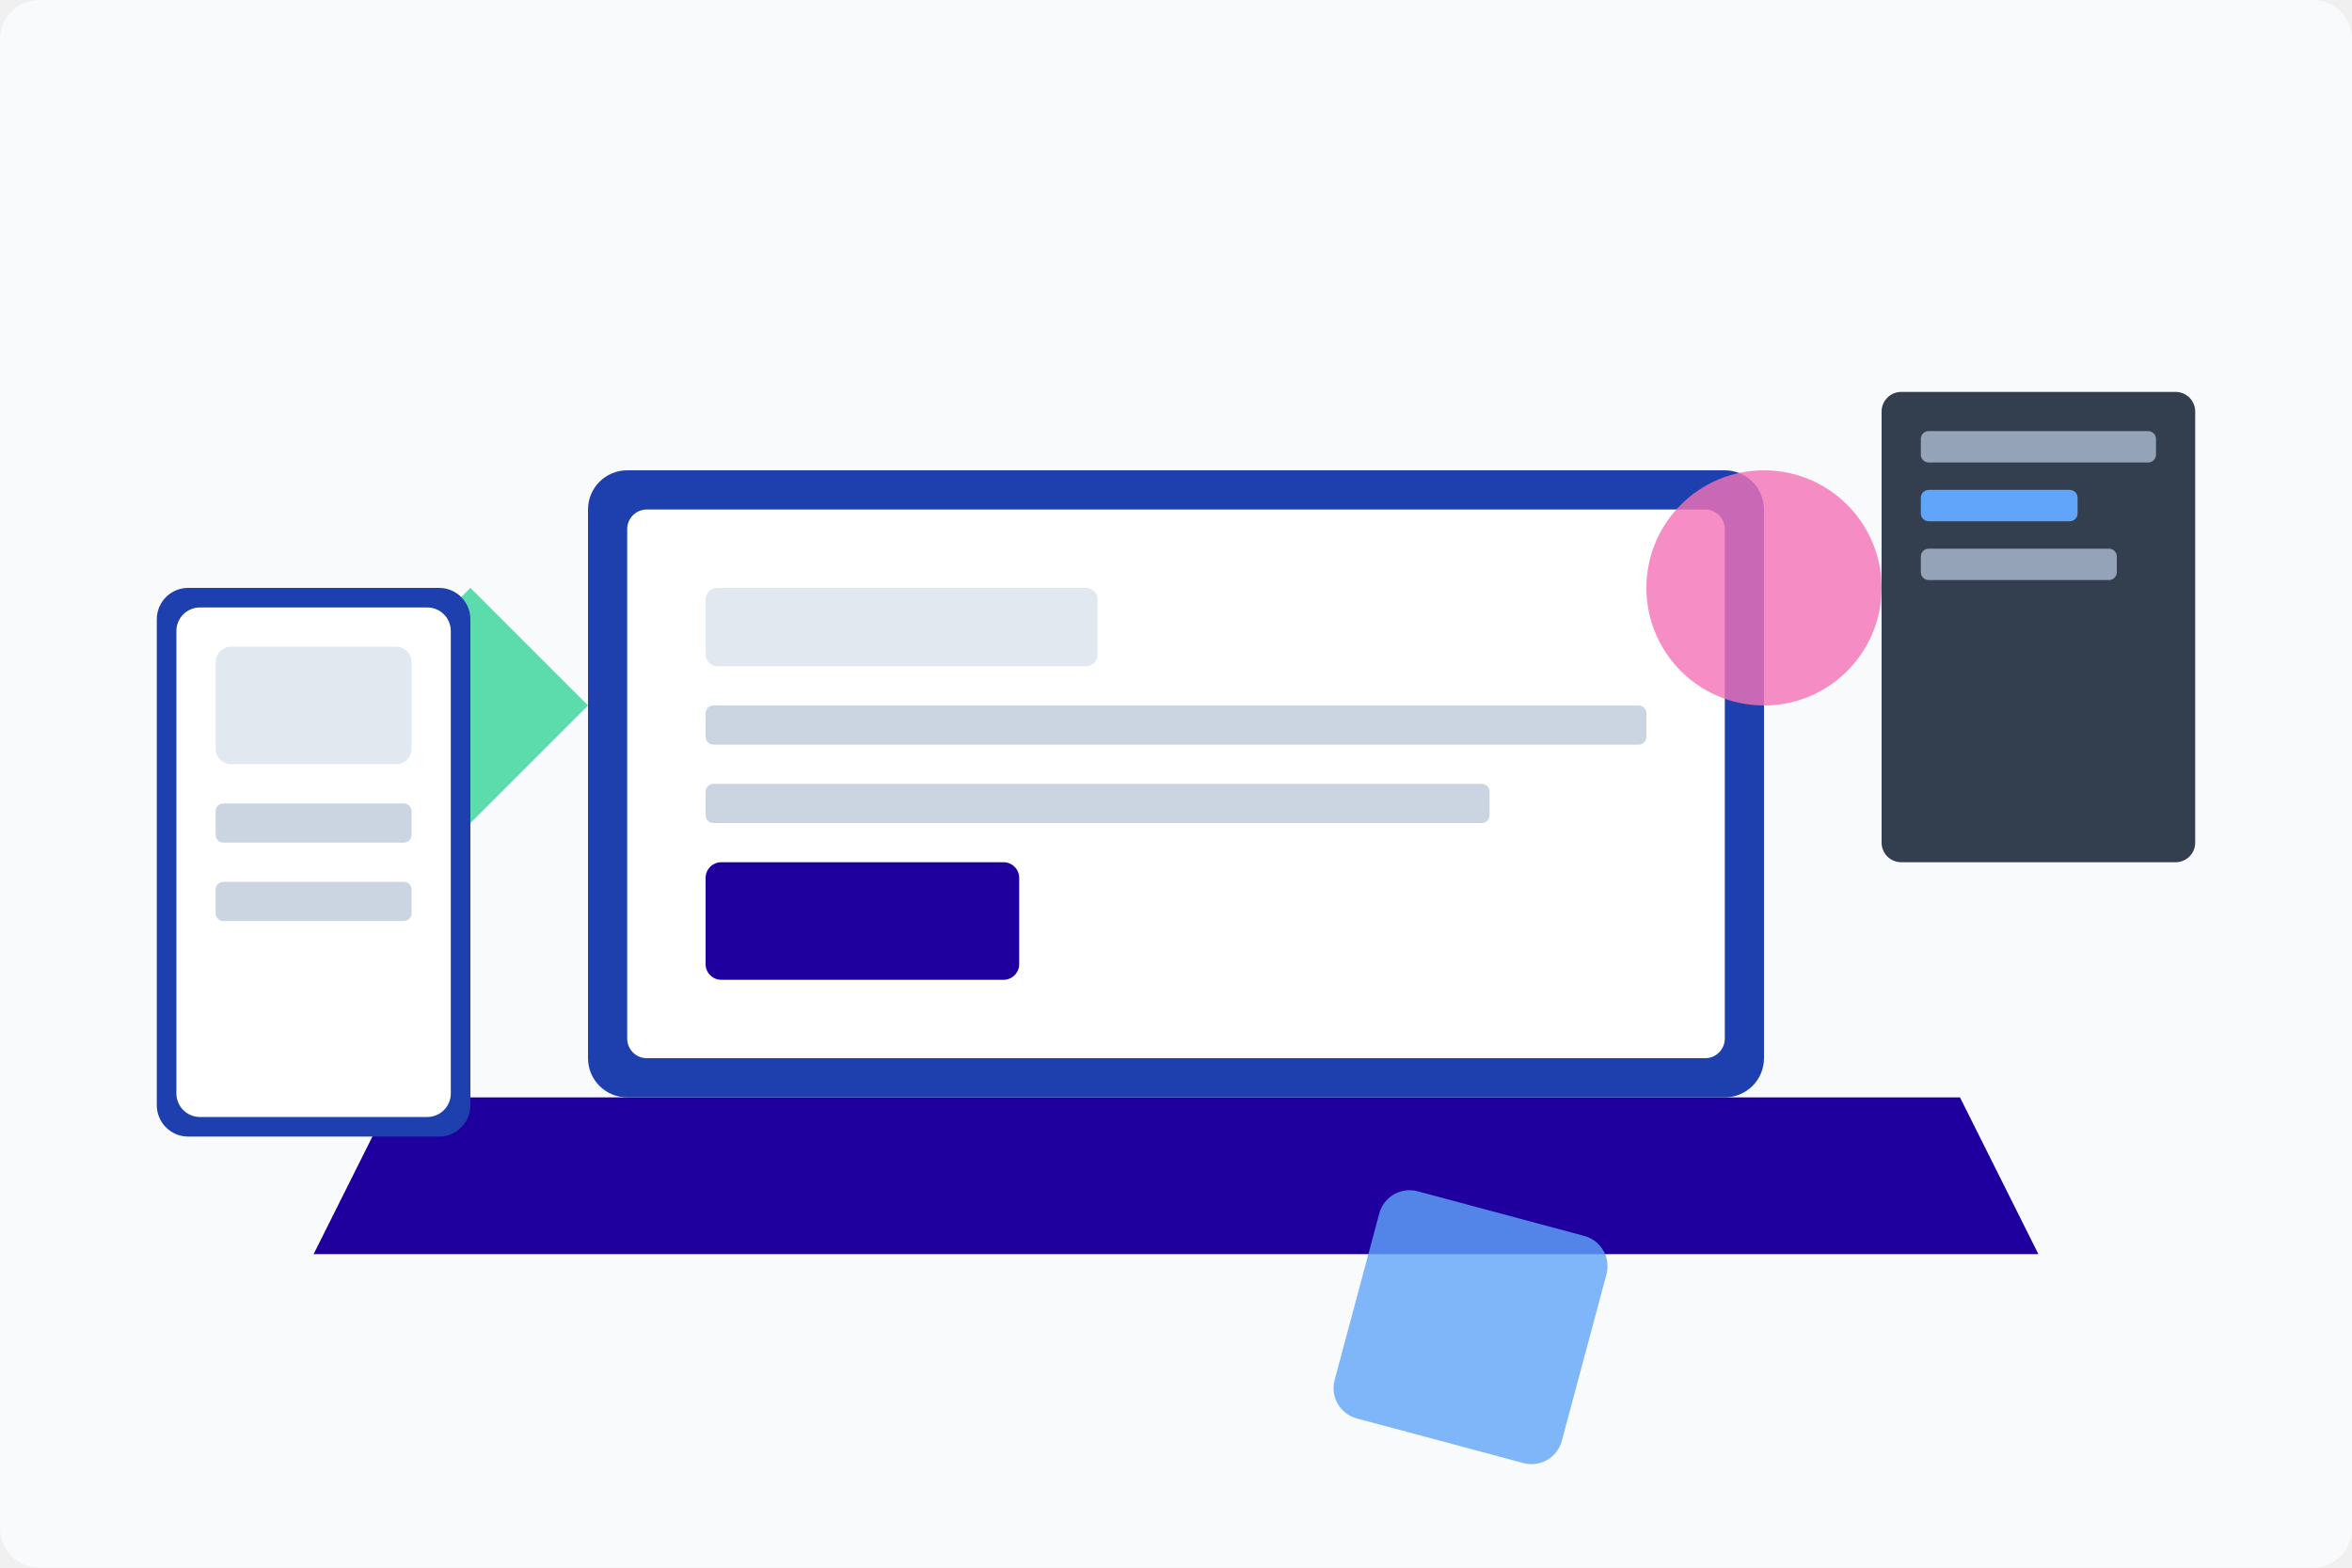
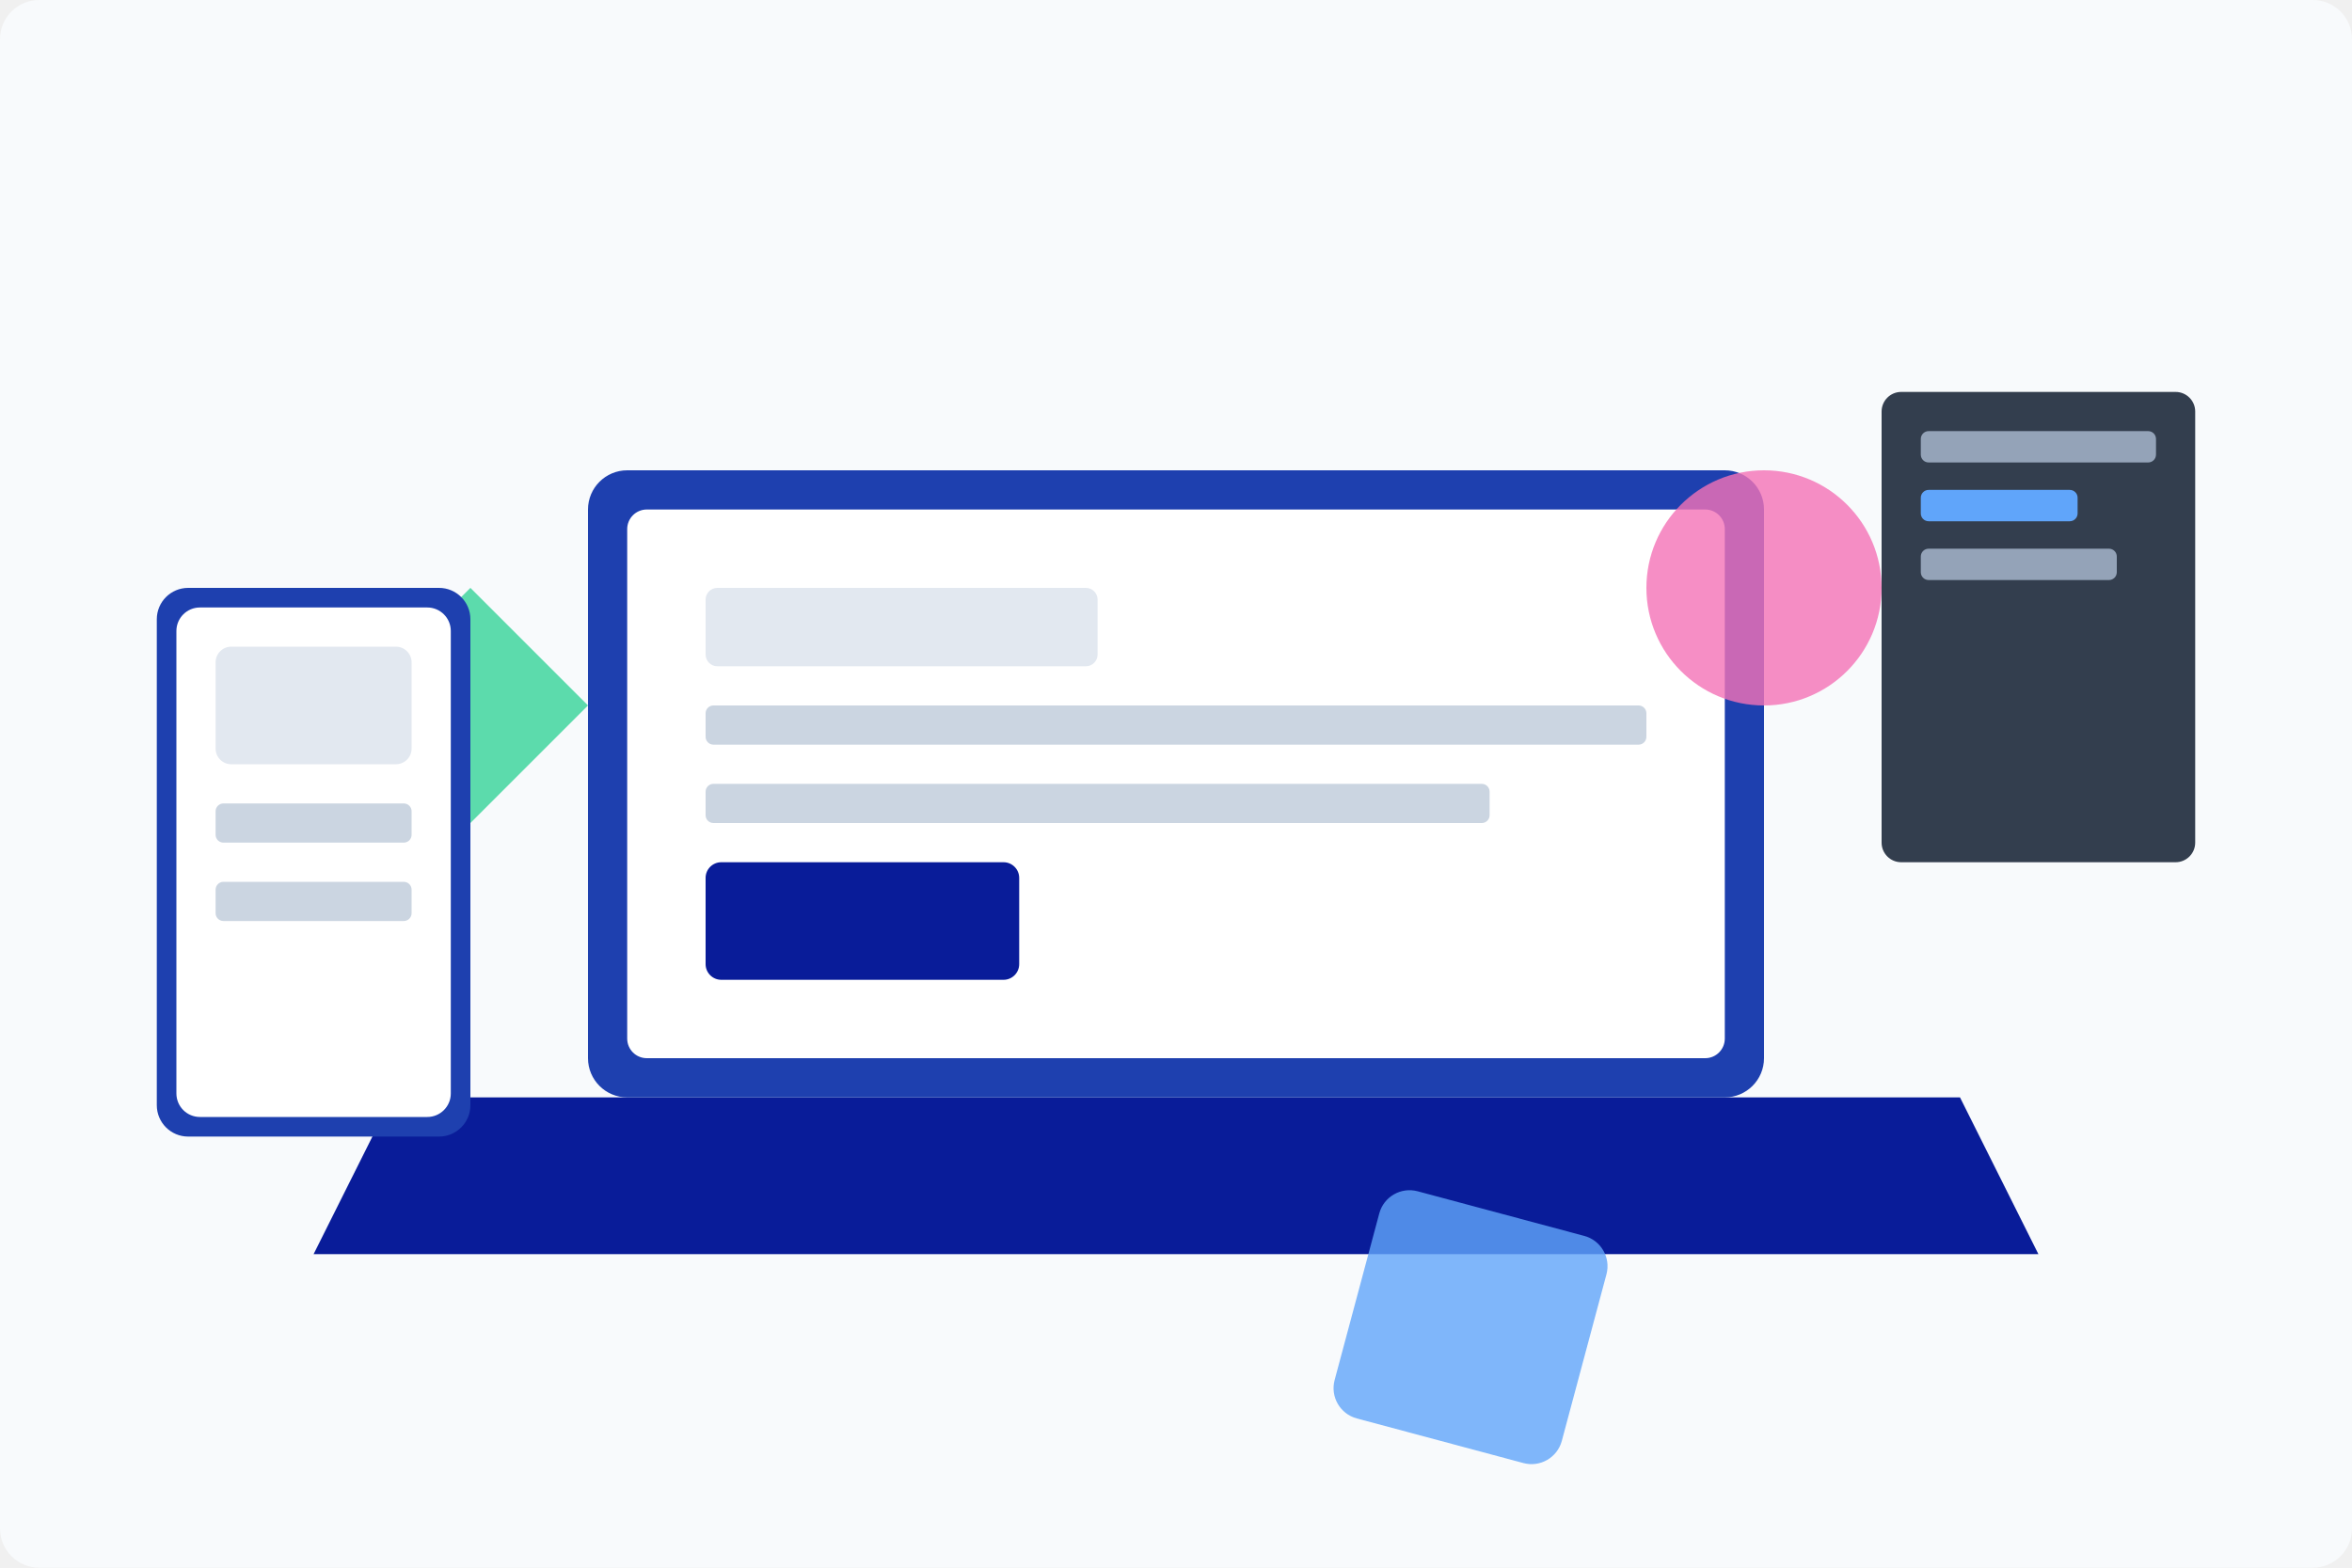
<svg xmlns="http://www.w3.org/2000/svg" viewBox="0 0 600 400">
  <rect width="600" height="400" fill="#f8fafc" rx="10" />
-   <path d="M100 280 L500 280 L520 320 L80 320 Z" fill="#1f009f" />
+   <path d="M100 280 L500 280 L520 320 L80 320 Z" fill="#091C99" />
  <rect x="150" y="120" width="300" height="160" fill="#1e40af" rx="10" />
  <rect x="160" y="130" width="280" height="140" fill="#ffffff" rx="5" />
  <rect x="180" y="150" width="100" height="20" fill="#e2e8f0" rx="3" />
  <rect x="180" y="180" width="240" height="10" fill="#cbd5e1" rx="2" />
  <rect x="180" y="200" width="200" height="10" fill="#cbd5e1" rx="2" />
-   <rect x="180" y="220" width="80" height="30" fill="#1f009f" rx="4" />
+   <rect x="180" y="220" width="80" height="30" fill="#091C99" rx="4" />
  <circle cx="450" cy="150" r="30" fill="#f472b6" opacity="0.8" />
  <rect x="420" y="200" width="60" height="60" fill="#60a5fa" opacity="0.8" rx="8" transform="rotate(15)" />
  <path d="M90 180 L120 150 L150 180 L120 210 Z" fill="#34d399" opacity="0.8" />
  <rect x="480" y="100" width="80" height="120" fill="#1e293b" opacity="0.9" rx="5" />
  <rect x="490" y="110" width="60" height="8" fill="#94a3b8" rx="2" />
  <rect x="490" y="125" width="40" height="8" fill="#60a5fa" rx="2" />
  <rect x="490" y="140" width="50" height="8" fill="#94a3b8" rx="2" />
  <rect x="40" y="150" width="80" height="140" fill="#1e40af" rx="8" />
  <rect x="45" y="155" width="70" height="130" fill="#ffffff" rx="6" />
  <rect x="55" y="165" width="50" height="30" fill="#e2e8f0" rx="4" />
  <rect x="55" y="205" width="50" height="10" fill="#cbd5e1" rx="2" />
  <rect x="55" y="225" width="50" height="10" fill="#cbd5e1" rx="2" />
</svg>
